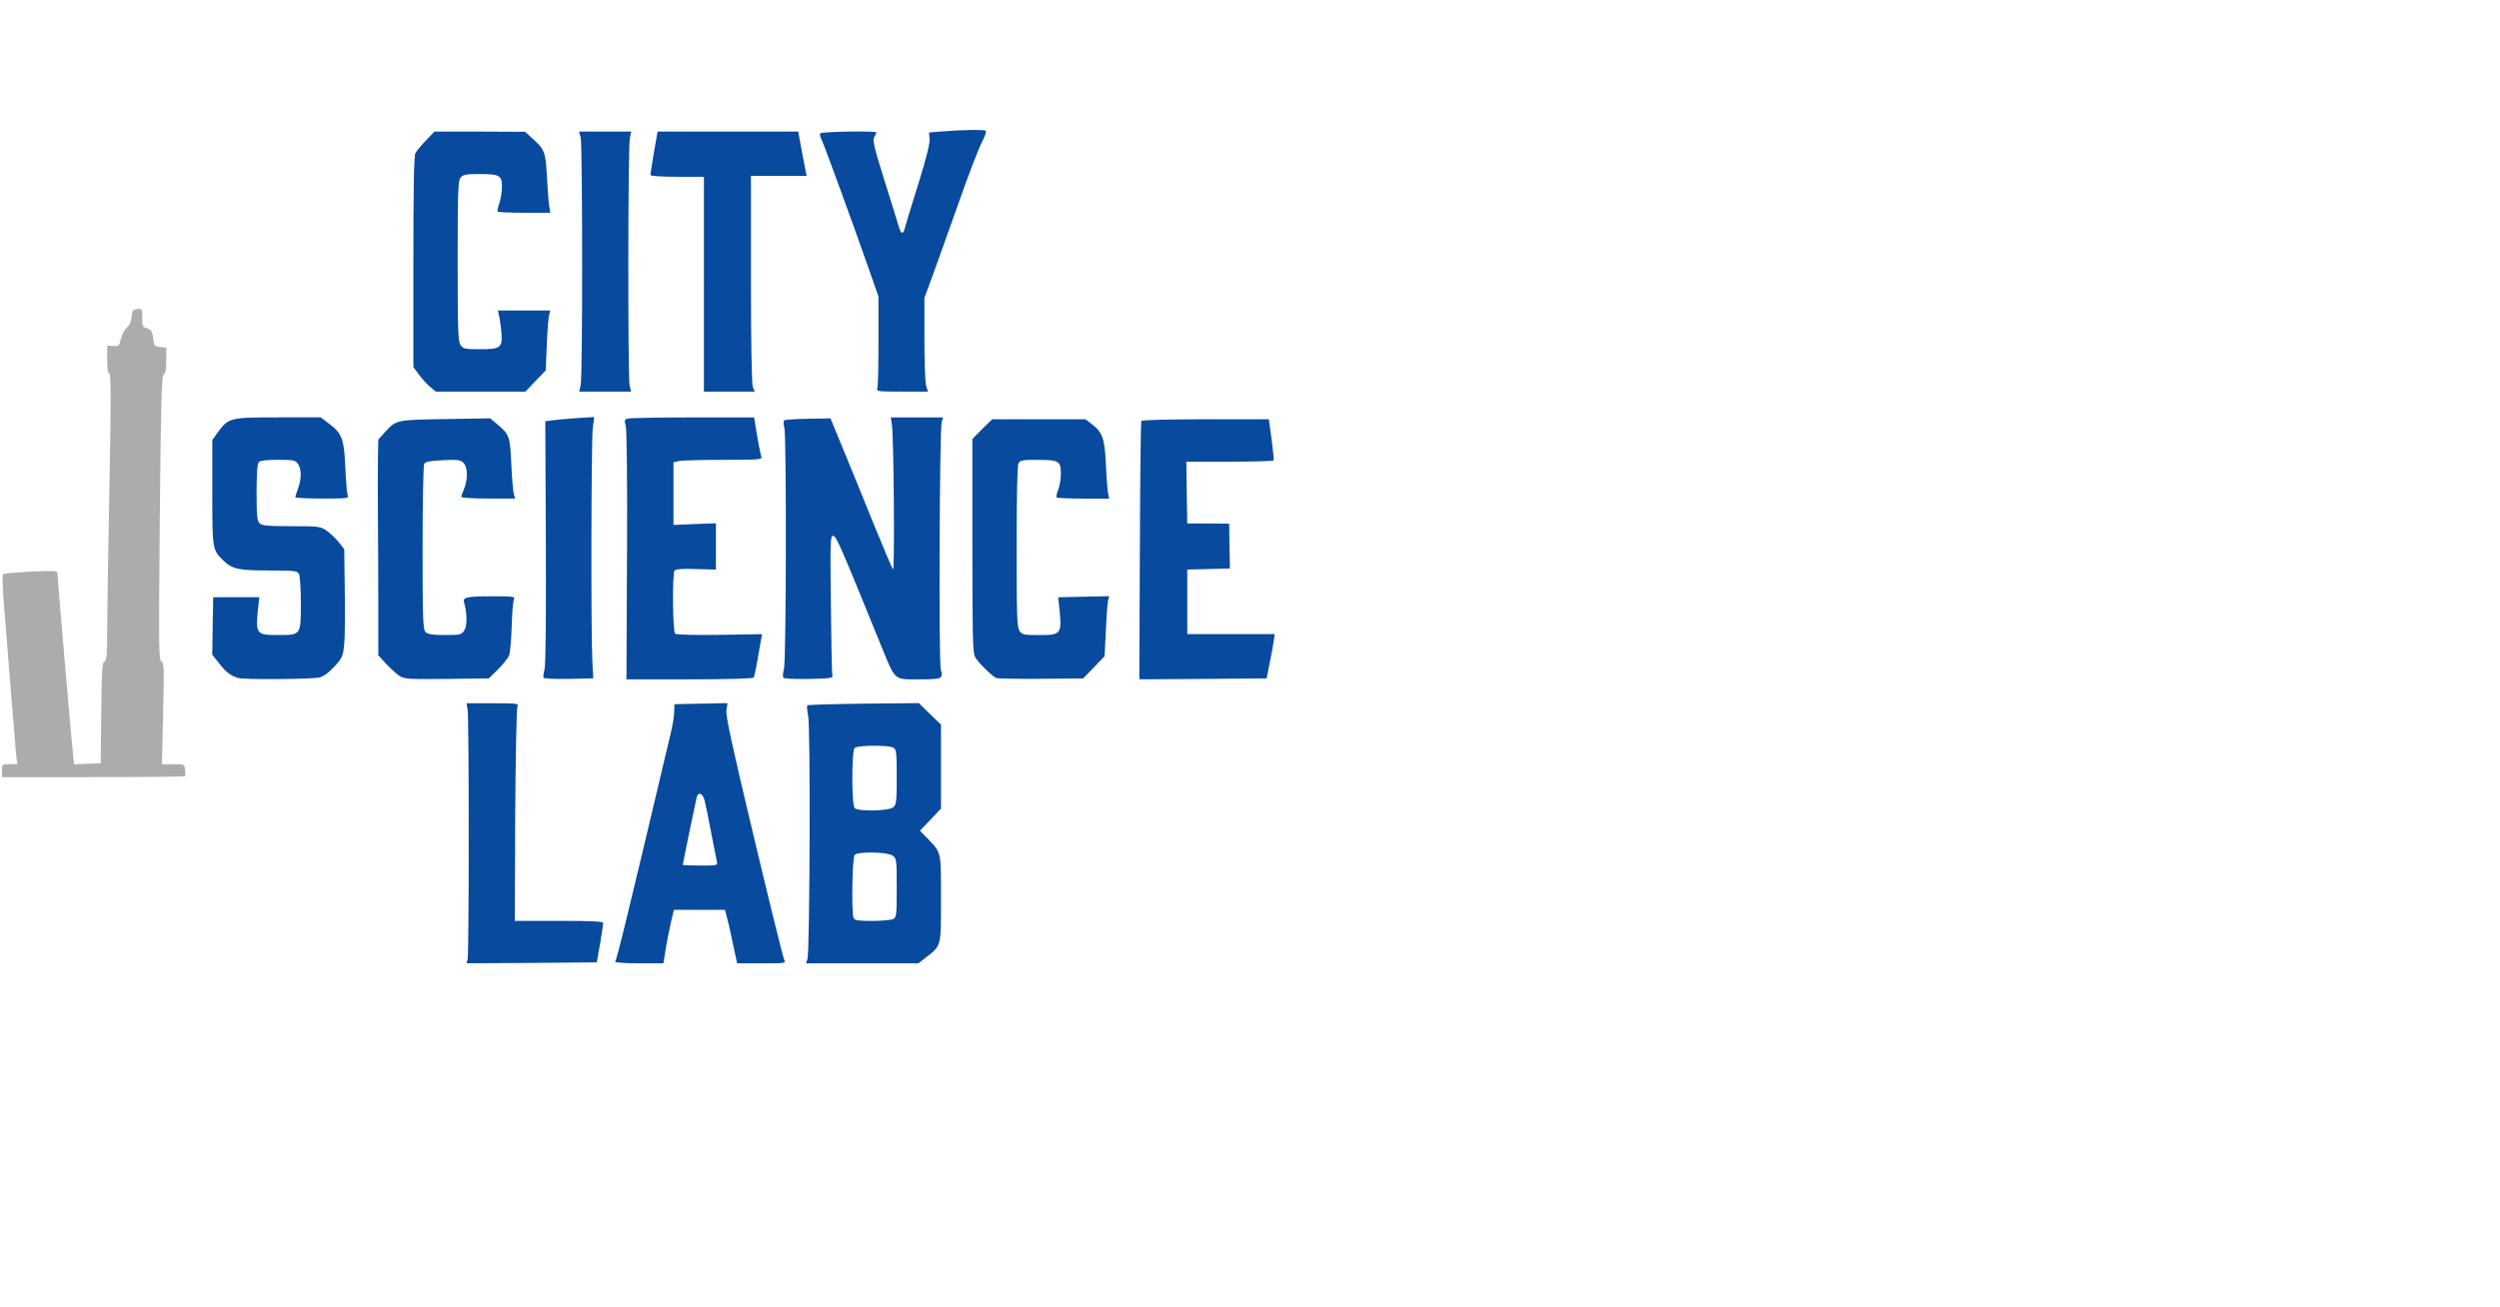
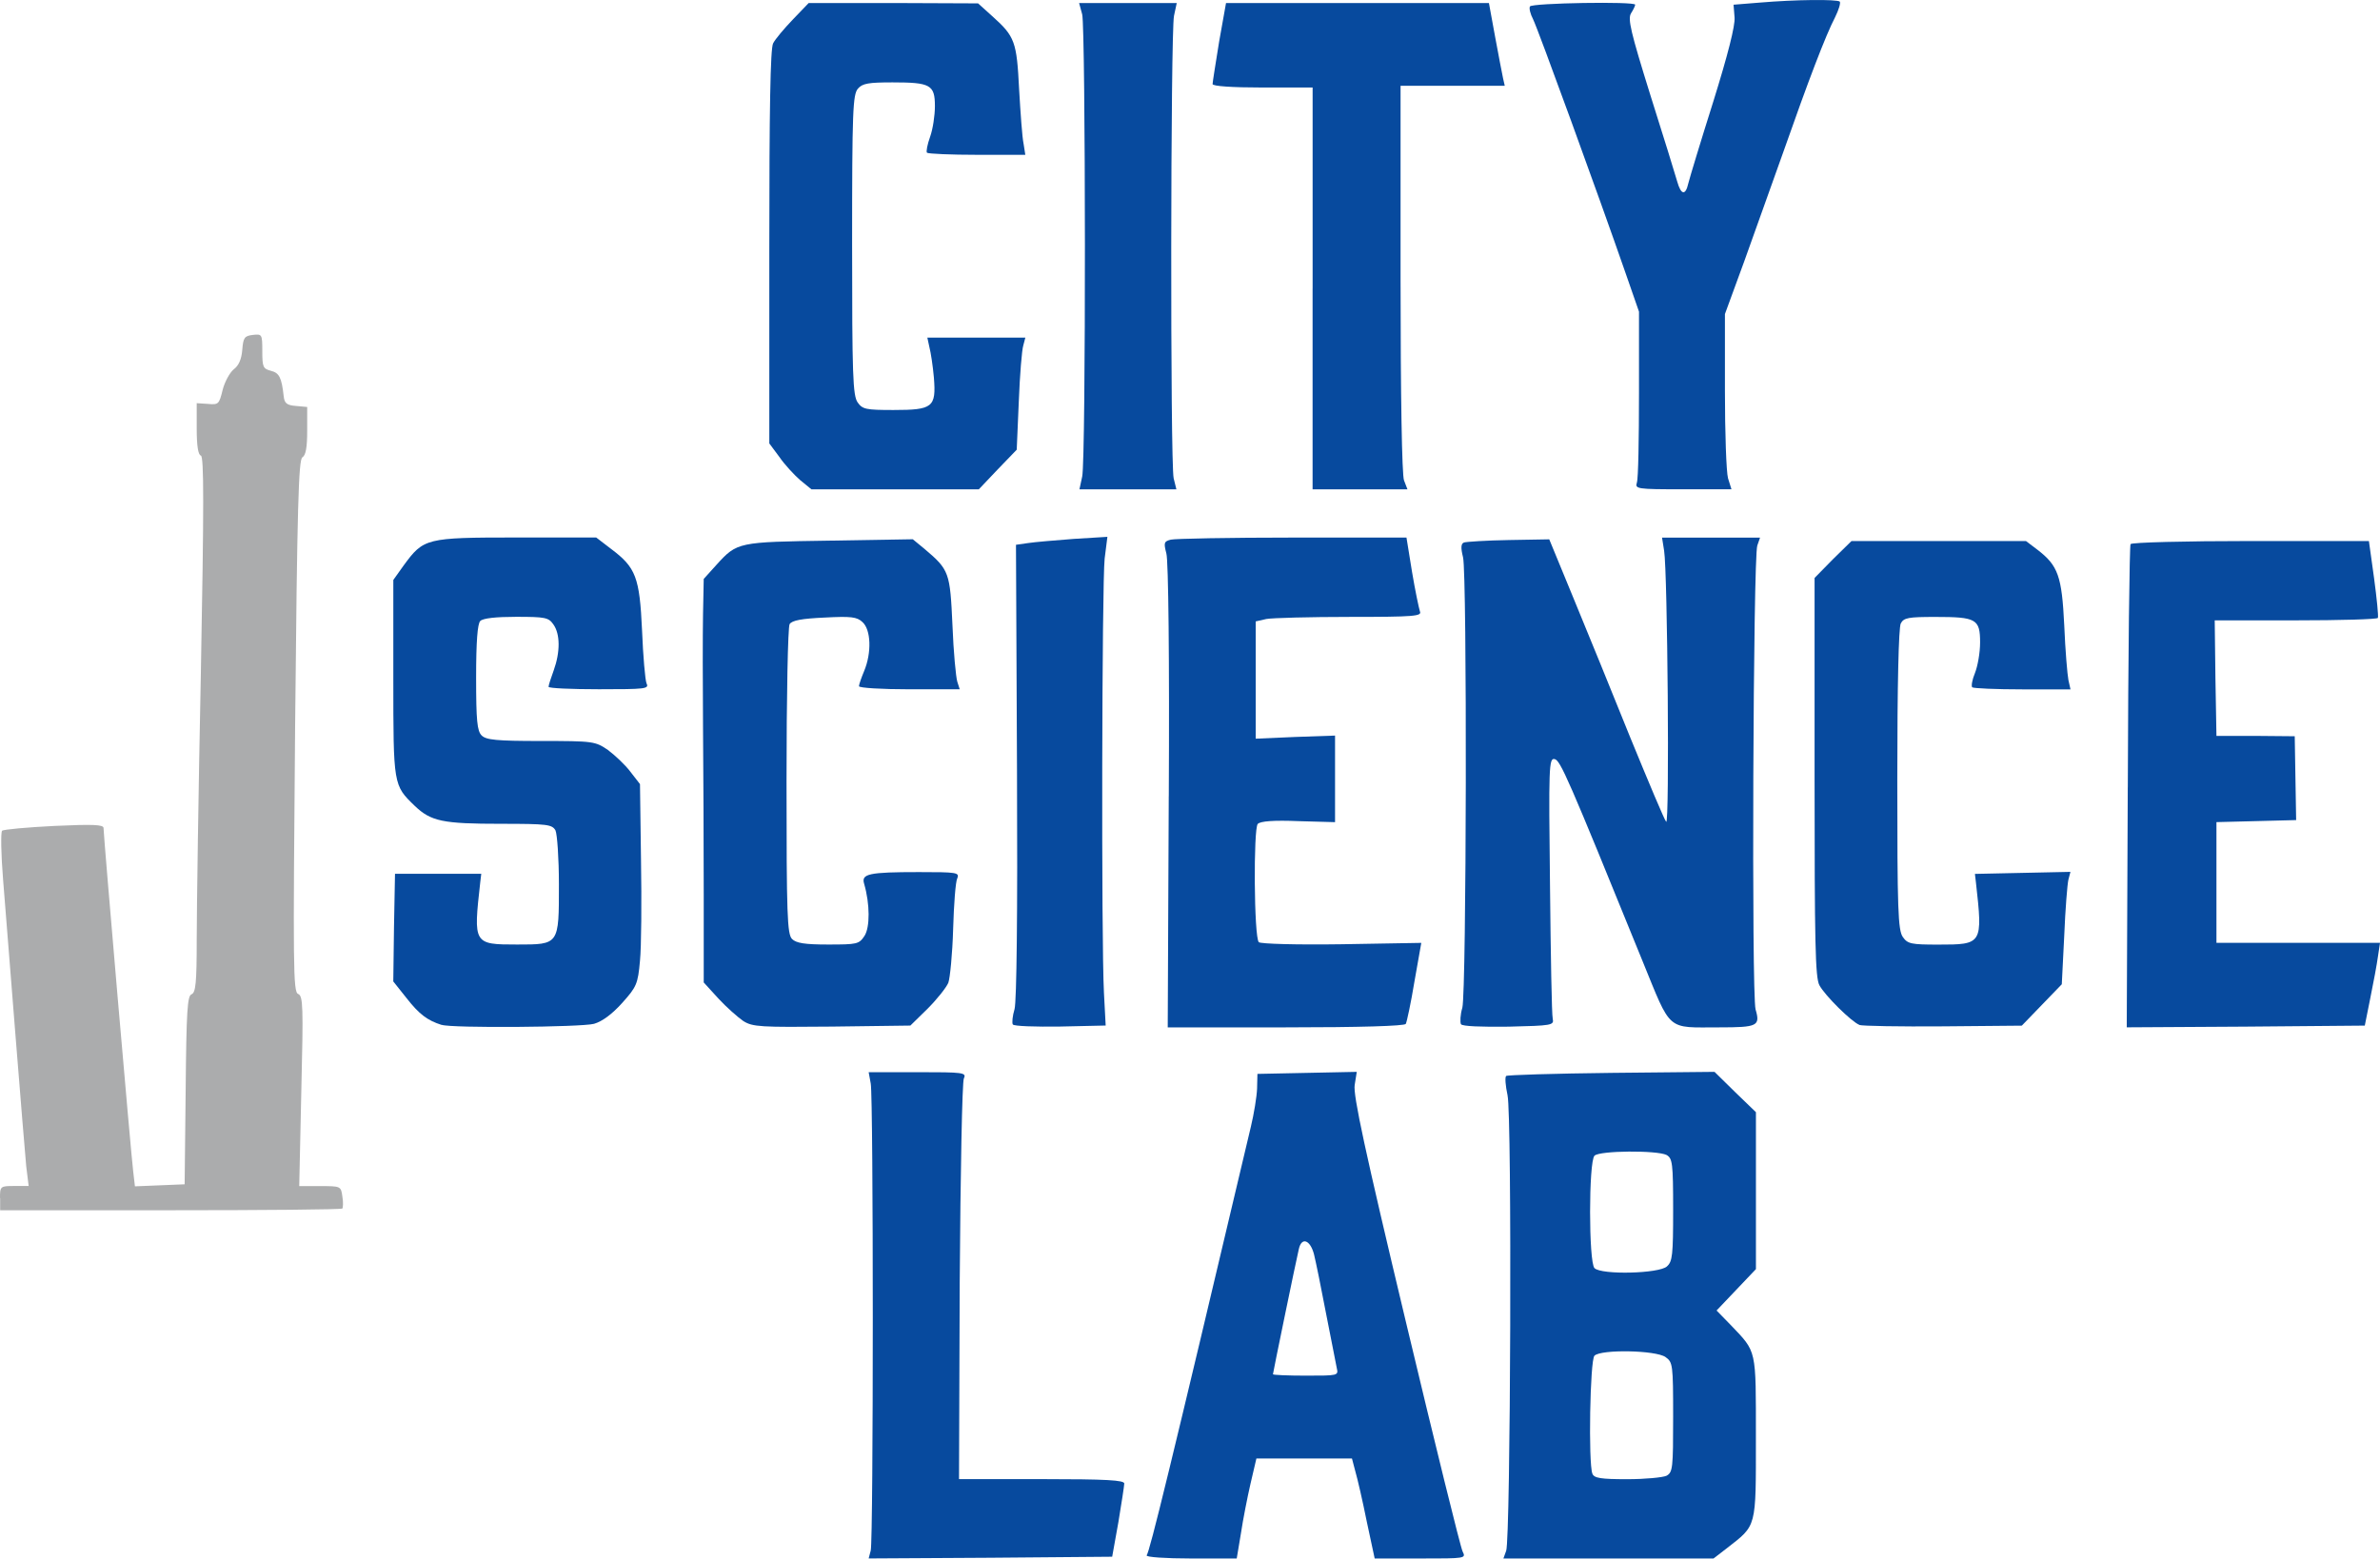
- <svg xmlns="http://www.w3.org/2000/svg" version="1.0" width="1239px" height="648px" viewBox="586 102 1192 498" preserveAspectRatio="xMidYMid meet" style="background: transparent;">
+ <svg xmlns="http://www.w3.org/2000/svg" version="1.0" preserveAspectRatio="xMidYMid meet" style="background: transparent;" viewBox="586.94 101.31 607.1 397.65">
  <g fill="#abacad">
    <path d="M586.94 406.99 c0 -2.99 0.09 -3.08 3.61 -3.08 l3.70 0 -0.62 -5.02 c-0.26 -2.82 -1.50 -17.78 -2.73 -33.26 -1.23 -15.49 -2.64 -33.44 -3.17 -39.86 -0.53 -6.51 -0.62 -12.06 -0.26 -12.50 0.44 -0.35 6.42 -0.88 13.38 -1.23 9.77 -0.44 12.50 -0.35 12.50 0.53 0 1.94 7.04 83.60 7.57 87.65 l0.44 3.78 6.34 -0.26 6.34 -0.26 0.26 -24.02 c0.18 -20.24 0.44 -24.11 1.50 -24.46 1.06 -0.44 1.32 -2.90 1.32 -13.90 0 -7.30 0.44 -38.01 1.06 -68.20 0.79 -42.77 0.79 -55.09 0 -55.35 -0.70 -0.18 -1.06 -2.55 -1.06 -6.86 l0 -6.51 2.82 0.18 c2.73 0.26 2.90 0.09 3.78 -3.52 0.53 -2.11 1.85 -4.49 2.82 -5.28 1.32 -0.97 2.02 -2.64 2.20 -5.02 0.26 -3.08 0.53 -3.52 2.73 -3.78 2.29 -0.26 2.38 -0.18 2.38 4.14 0 4.05 0.18 4.49 2.20 5.02 2.11 0.53 2.73 1.67 3.26 6.51 0.18 1.76 0.79 2.29 3.17 2.46 l2.82 0.26 0 6.07 c0 4.22 -0.35 6.25 -1.23 6.78 -0.97 0.62 -1.32 12.41 -1.85 68.55 -0.53 61.69 -0.53 67.93 0.79 68.37 1.23 0.53 1.32 3.08 0.79 24.82 l-0.53 24.20 5.28 0 c5.28 0 5.37 0 5.72 2.64 0.26 1.50 0.18 2.82 0 3.08 -0.26 0.26 -19.98 0.44 -43.91 0.44 l-43.38 0 0 -3.08z" />
  </g>
  <g fill="#074a9e">
    <path d="M791.01 223.78 c-1.50 -1.32 -3.96 -3.96 -5.28 -5.90 l-2.55 -3.43 0 -50.07 c0 -35.11 0.26 -50.69 0.97 -52.01 0.53 -1.06 2.82 -3.78 5.02 -6.07 l4.05 -4.22 21.65 0 21.56 0.09 3.61 3.26 c5.81 5.19 6.25 6.51 6.86 18.66 0.35 6.07 0.79 12.32 1.14 13.90 l0.44 2.82 -12.23 0 c-6.78 0 -12.50 -0.26 -12.85 -0.53 -0.26 -0.26 0.09 -2.11 0.79 -4.05 0.70 -1.94 1.23 -5.46 1.23 -7.83 0 -5.46 -1.14 -6.07 -10.82 -6.07 -6.07 0 -7.66 0.26 -8.80 1.58 -1.32 1.50 -1.50 5.54 -1.50 39.86 0 33.17 0.18 38.45 1.41 40.21 1.23 1.76 2.11 1.94 9.15 1.94 10.03 0 10.91 -0.70 10.30 -8.27 -0.26 -2.99 -0.79 -6.42 -1.14 -7.74 l-0.53 -2.46 12.50 0 12.50 0 -0.53 2.02 c-0.35 1.06 -0.88 7.48 -1.14 14.26 l-0.53 12.32 -4.84 5.02 -4.84 5.10 -21.38 0 -21.30 0 -2.90 -2.38z" />
    <path d="M862.99 222.90 c0.97 -4.40 0.88 -114.31 0 -117.92 l-0.79 -2.90 12.50 0 12.41 0 -0.70 3.26 c-0.88 4.14 -0.97 114.04 -0.09 118 l0.70 2.82 -12.41 0 -12.32 0 0.70 -3.26z" />
    <path d="M921.77 174.94 l0 -51.30 -12.76 0 c-7.92 0 -12.76 -0.35 -12.76 -0.88 0 -0.44 0.79 -5.37 1.67 -10.82 l1.76 -9.86 33.53 0 33.53 0 1.58 8.62 c0.88 4.66 1.76 9.42 2.02 10.56 l0.44 1.94 -13.29 0 -13.29 0 0 49.19 c0 29.92 0.35 50.16 0.88 51.48 l0.88 2.29 -12.14 0 -12.06 0 0 -51.21z" />
    <path d="M1004.49 224.39 c0.35 -0.97 0.53 -11.18 0.53 -22.70 l0 -20.86 -3.52 -10.12 c-6.69 -19.27 -22.26 -62.04 -23.50 -64.50 -0.70 -1.32 -1.06 -2.82 -0.79 -3.26 0.53 -0.88 26.84 -1.32 26.84 -0.44 0 0.26 -0.44 1.23 -1.06 2.20 -0.88 1.41 -0.09 4.75 4.93 20.86 3.34 10.56 6.42 20.50 6.86 22.09 0.97 3.43 2.11 3.61 2.82 0.44 0.35 -1.41 3.17 -10.74 6.34 -20.77 3.78 -12.14 5.63 -19.45 5.46 -21.56 l-0.26 -3.26 6.60 -0.53 c9.24 -0.79 19.80 -0.88 20.50 -0.26 0.26 0.35 -0.26 2.11 -1.23 4.05 -2.38 4.58 -6.78 16.10 -13.11 34.14 -2.82 8.01 -7.39 20.59 -10.03 28.07 l-4.93 13.46 0 19.54 c0 10.74 0.35 20.77 0.79 22.35 l0.88 2.82 -12.32 0 c-11.97 0 -12.32 -0.09 -11.79 -1.76z" />
    <path d="M699.58 362.81 c-3.61 -1.14 -5.72 -2.73 -8.89 -6.78 l-3.43 -4.31 0.18 -13.73 0.26 -13.73 11 0 11 0 -0.26 2.20 c-1.76 15.75 -1.76 15.84 9.42 15.84 10.74 0 10.65 0.09 10.65 -15.31 0 -6.69 -0.44 -12.85 -0.88 -13.82 -0.88 -1.50 -2.02 -1.67 -13.90 -1.67 -14.87 0 -17.86 -0.62 -22 -4.58 -5.46 -5.28 -5.46 -5.19 -5.46 -32.65 l0 -24.99 2.64 -3.70 c5.10 -6.95 5.63 -7.13 28.78 -7.13 l20.33 0 3.78 2.90 c6.34 4.75 7.30 7.22 7.92 20.86 0.26 6.51 0.79 12.58 1.14 13.46 0.70 1.41 -0.26 1.50 -12.14 1.50 -7.04 0 -12.85 -0.26 -12.85 -0.62 0 -0.44 0.62 -2.29 1.32 -4.22 1.67 -4.66 1.67 -9.24 -0.09 -11.70 -1.23 -1.76 -2.02 -1.94 -9.50 -1.94 -5.10 0 -8.45 0.35 -9.15 1.06 -0.70 0.70 -1.06 5.19 -1.06 14.43 0 11 0.26 13.64 1.41 14.78 1.14 1.14 3.78 1.41 15.14 1.41 13.38 0 13.82 0.09 17.07 2.29 1.76 1.32 4.40 3.78 5.72 5.54 l2.46 3.17 0.26 19.36 c0.18 10.65 0.09 22.26 -0.26 25.70 -0.53 5.98 -0.88 6.69 -4.58 10.82 -2.55 2.82 -5.02 4.66 -7.13 5.28 -3.26 0.88 -36.34 1.14 -38.89 0.26z" />
    <path d="M776.57 361.84 c-1.41 -0.97 -4.31 -3.52 -6.34 -5.72 l-3.78 -4.14 0 -22.62 c0 -12.50 -0.09 -31.59 -0.18 -42.50 -0.09 -10.91 -0.09 -23.85 0 -28.78 l0.18 -9.06 3.26 -3.61 c5.28 -5.81 5.46 -5.81 28.95 -6.16 l21.12 -0.35 2.99 2.46 c6.34 5.37 6.51 5.98 7.13 19.54 0.26 6.78 0.88 13.20 1.23 14.34 l0.62 1.94 -12.85 0 c-7.04 0 -12.85 -0.35 -12.85 -0.79 0 -0.44 0.62 -2.20 1.32 -3.87 1.94 -4.66 1.76 -10.56 -0.44 -12.50 -1.41 -1.32 -2.90 -1.50 -9.68 -1.14 -5.72 0.26 -8.27 0.70 -8.89 1.67 -0.44 0.70 -0.79 18.30 -0.79 40.13 0 34.14 0.18 38.98 1.41 40.21 1.06 1.06 3.26 1.41 9.15 1.41 7.48 0 7.92 -0.09 9.33 -2.20 1.41 -2.20 1.41 -8.10 -0.09 -13.29 -0.79 -2.55 1.14 -2.99 13.99 -2.99 9.59 0 10.38 0.09 9.77 1.58 -0.44 0.79 -0.88 6.69 -1.06 12.94 -0.18 6.34 -0.79 12.50 -1.23 13.73 -0.53 1.23 -2.90 4.22 -5.28 6.60 l-4.40 4.31 -19.98 0.26 c-18.22 0.18 -20.24 0.09 -22.62 -1.41z" />
    <path d="M845.30 362.72 c-0.26 -0.44 -0.09 -2.20 0.44 -3.96 0.53 -2.02 0.79 -24.20 0.62 -60.81 l-0.26 -57.64 3.08 -0.44 c1.67 -0.26 6.95 -0.70 11.62 -1.06 l8.62 -0.53 -0.70 5.54 c-0.70 6.25 -0.88 97.59 -0.18 110.79 l0.44 8.36 -11.62 0.26 c-6.34 0.09 -11.79 -0.09 -12.06 -0.53z" />
    <path d="M885.08 304.47 c0.18 -34.76 -0.09 -60.19 -0.62 -61.95 -0.70 -2.73 -0.62 -3.08 1.14 -3.52 0.97 -0.26 14.96 -0.53 30.98 -0.53 l29.13 0 1.41 8.71 c0.79 4.75 1.76 9.33 2.02 10.12 0.53 1.23 -1.32 1.41 -17.95 1.41 -10.12 0 -19.71 0.26 -21.21 0.53 l-2.73 0.62 0 14.96 0 14.96 10.12 -0.44 10.12 -0.35 0 11 0 11.09 -9.33 -0.26 c-6.25 -0.26 -9.68 0 -10.38 0.70 -1.14 1.14 -0.97 28.95 0.26 30.18 0.44 0.44 9.77 0.70 21.12 0.53 11.18 -0.18 20.33 -0.35 20.33 -0.35 0 0 -0.79 4.49 -1.76 9.94 -0.88 5.37 -1.94 10.30 -2.20 10.74 -0.35 0.53 -11.62 0.88 -30.62 0.88 l-30.10 0 0.26 -58.96z" />
    <path d="M959.61 362.64 c-0.26 -0.53 -0.18 -2.46 0.35 -4.22 1.06 -4.31 1.23 -110.44 0.18 -114.92 -0.62 -2.46 -0.53 -3.52 0.26 -3.78 0.53 -0.18 5.72 -0.53 11.35 -0.62 l10.38 -0.18 6.16 14.96 c3.43 8.27 9.94 24.29 14.52 35.64 4.66 11.35 8.71 21.03 9.15 21.47 0.88 0.88 0.35 -63.71 -0.53 -69.17 l-0.53 -3.34 12.50 0 12.50 0 -0.70 2.02 c-1.06 2.90 -1.50 114.48 -0.44 118.36 1.23 4.22 0.53 4.58 -9.24 4.58 -13.64 0 -12.14 1.32 -19.62 -16.98 -19.10 -46.99 -20.94 -51.21 -22.44 -51.48 -1.41 -0.26 -1.50 2.02 -1.14 32.12 0.18 17.78 0.44 33.17 0.70 34.14 0.35 1.67 -0.18 1.76 -11.26 2.02 -7.04 0.09 -11.79 -0.09 -12.14 -0.62z" />
    <path d="M1061.25 362.81 c-2.02 -0.79 -8.80 -7.48 -10.21 -10.12 -1.06 -1.94 -1.23 -11 -1.23 -53.15 l0 -50.77 4.66 -4.75 4.75 -4.66 22.26 0 22.26 0 2.90 2.20 c5.28 4.05 6.25 6.69 6.86 19.36 0.26 6.34 0.79 12.50 1.06 13.90 l0.53 2.38 -12.23 0 c-6.78 0 -12.50 -0.26 -12.85 -0.53 -0.26 -0.35 0 -1.94 0.70 -3.61 0.70 -1.76 1.32 -5.19 1.32 -7.83 0 -5.98 -0.97 -6.51 -11.35 -6.51 -6.95 0 -8.10 0.18 -8.89 1.67 -0.53 1.14 -0.88 15.22 -0.88 39.86 0 33.09 0.18 38.37 1.41 40.13 1.23 1.76 2.11 1.94 9.06 1.94 11.26 0 11.35 -0.09 9.59 -15.84 l-0.26 -2.20 12.23 -0.26 12.14 -0.26 -0.53 2.02 c-0.26 1.14 -0.79 7.57 -1.06 14.34 l-0.62 12.32 -5.10 5.28 -5.10 5.28 -20.06 0.18 c-11 0.09 -20.68 -0.09 -21.38 -0.35z" />
    <path d="M1129.71 302.18 c0.09 -33.70 0.44 -61.60 0.70 -62.04 0.26 -0.44 13.99 -0.79 30.62 -0.79 l30.18 0 1.32 9.50 c0.70 5.19 1.14 9.68 0.97 10.12 -0.18 0.35 -9.68 0.62 -21.03 0.62 l-20.59 0 0.18 14.78 0.26 14.70 9.94 0 10.03 0.09 0.18 10.74 0.18 10.65 -10.12 0.26 -10.21 0.26 0 15.40 0 15.40 20.86 0 20.86 0 -0.53 3.52 c-0.26 1.94 -1.14 6.69 -1.94 10.56 l-1.41 7.04 -30.36 0.26 -30.36 0.18 0.26 -61.25z" />
    <path d="M809.05 496.92 c0.70 -2.90 0.70 -115.63 0 -119.15 l-0.53 -2.90 12.50 0 c11.62 0 12.50 0.09 11.79 1.58 -0.44 0.79 -0.88 24.20 -1.06 51.92 l-0.18 50.33 21.12 0 c16.37 0 21.12 0.26 21.03 1.14 0 0.53 -0.70 5.02 -1.50 9.86 l-1.58 8.80 -31.06 0.26 -31.06 0.18 0.53 -2.02z" />
    <path d="M879.44 498.15 c0.88 -1.41 5.63 -20.77 26.58 -109.38 0.79 -3.26 1.50 -7.66 1.58 -9.68 l0.09 -3.78 12.67 -0.26 12.67 -0.26 -0.53 3.34 c-0.44 2.55 2.64 16.81 13.02 60.28 7.48 31.33 13.99 57.81 14.52 58.78 0.88 1.76 0.70 1.76 -10.74 1.76 l-11.70 0 -2.02 -9.42 c-1.06 -5.28 -2.38 -11 -2.90 -12.76 l-0.88 -3.34 -12.23 0 -12.14 0 -1.50 6.42 c-0.79 3.43 -1.94 9.24 -2.46 12.76 l-1.06 6.34 -11.70 0 c-6.42 0 -11.53 -0.35 -11.26 -0.79z m48.49 -47.78 c-0.26 -1.14 -1.41 -7.39 -2.73 -13.90 -1.23 -6.51 -2.64 -13.38 -3.08 -15.14 -0.97 -3.70 -3.17 -4.49 -3.87 -1.32 -0.79 3.34 -6.60 31.59 -6.60 31.94 0 0.18 3.78 0.35 8.36 0.35 8.27 0 8.36 0 7.92 -1.94z" />
    <path d="M971.14 497.01 c1.14 -3.17 1.50 -111.14 0.35 -116.24 -0.53 -2.46 -0.70 -4.66 -0.35 -4.93 0.26 -0.26 12.32 -0.62 26.84 -0.79 l26.31 -0.26 5.28 5.19 5.28 5.10 0 20.06 0 19.98 -5.02 5.28 -5.02 5.28 3.61 3.70 c6.69 7.04 6.42 5.81 6.42 28.78 0 23.23 0.26 22.18 -7.39 28.16 l-3.43 2.64 -26.84 0 -26.75 0 0.70 -1.94z m40.92 -19.18 c1.58 -0.88 1.67 -2.02 1.67 -14.96 0 -13.46 -0.09 -13.99 -1.94 -15.31 -2.46 -1.76 -16.46 -2.02 -18.13 -0.35 -1.14 1.14 -1.58 27.37 -0.53 30.10 0.44 1.14 2.11 1.41 8.89 1.41 4.58 0 9.06 -0.44 10.03 -0.88z m0.09 -53.41 c1.41 -1.23 1.58 -2.90 1.58 -14.43 0 -11.97 -0.18 -13.11 -1.67 -13.99 -2.46 -1.23 -17.07 -1.14 -18.39 0.18 -1.50 1.50 -1.50 27.19 0 28.69 1.76 1.76 16.46 1.41 18.48 -0.44z" />
  </g>
</svg>
